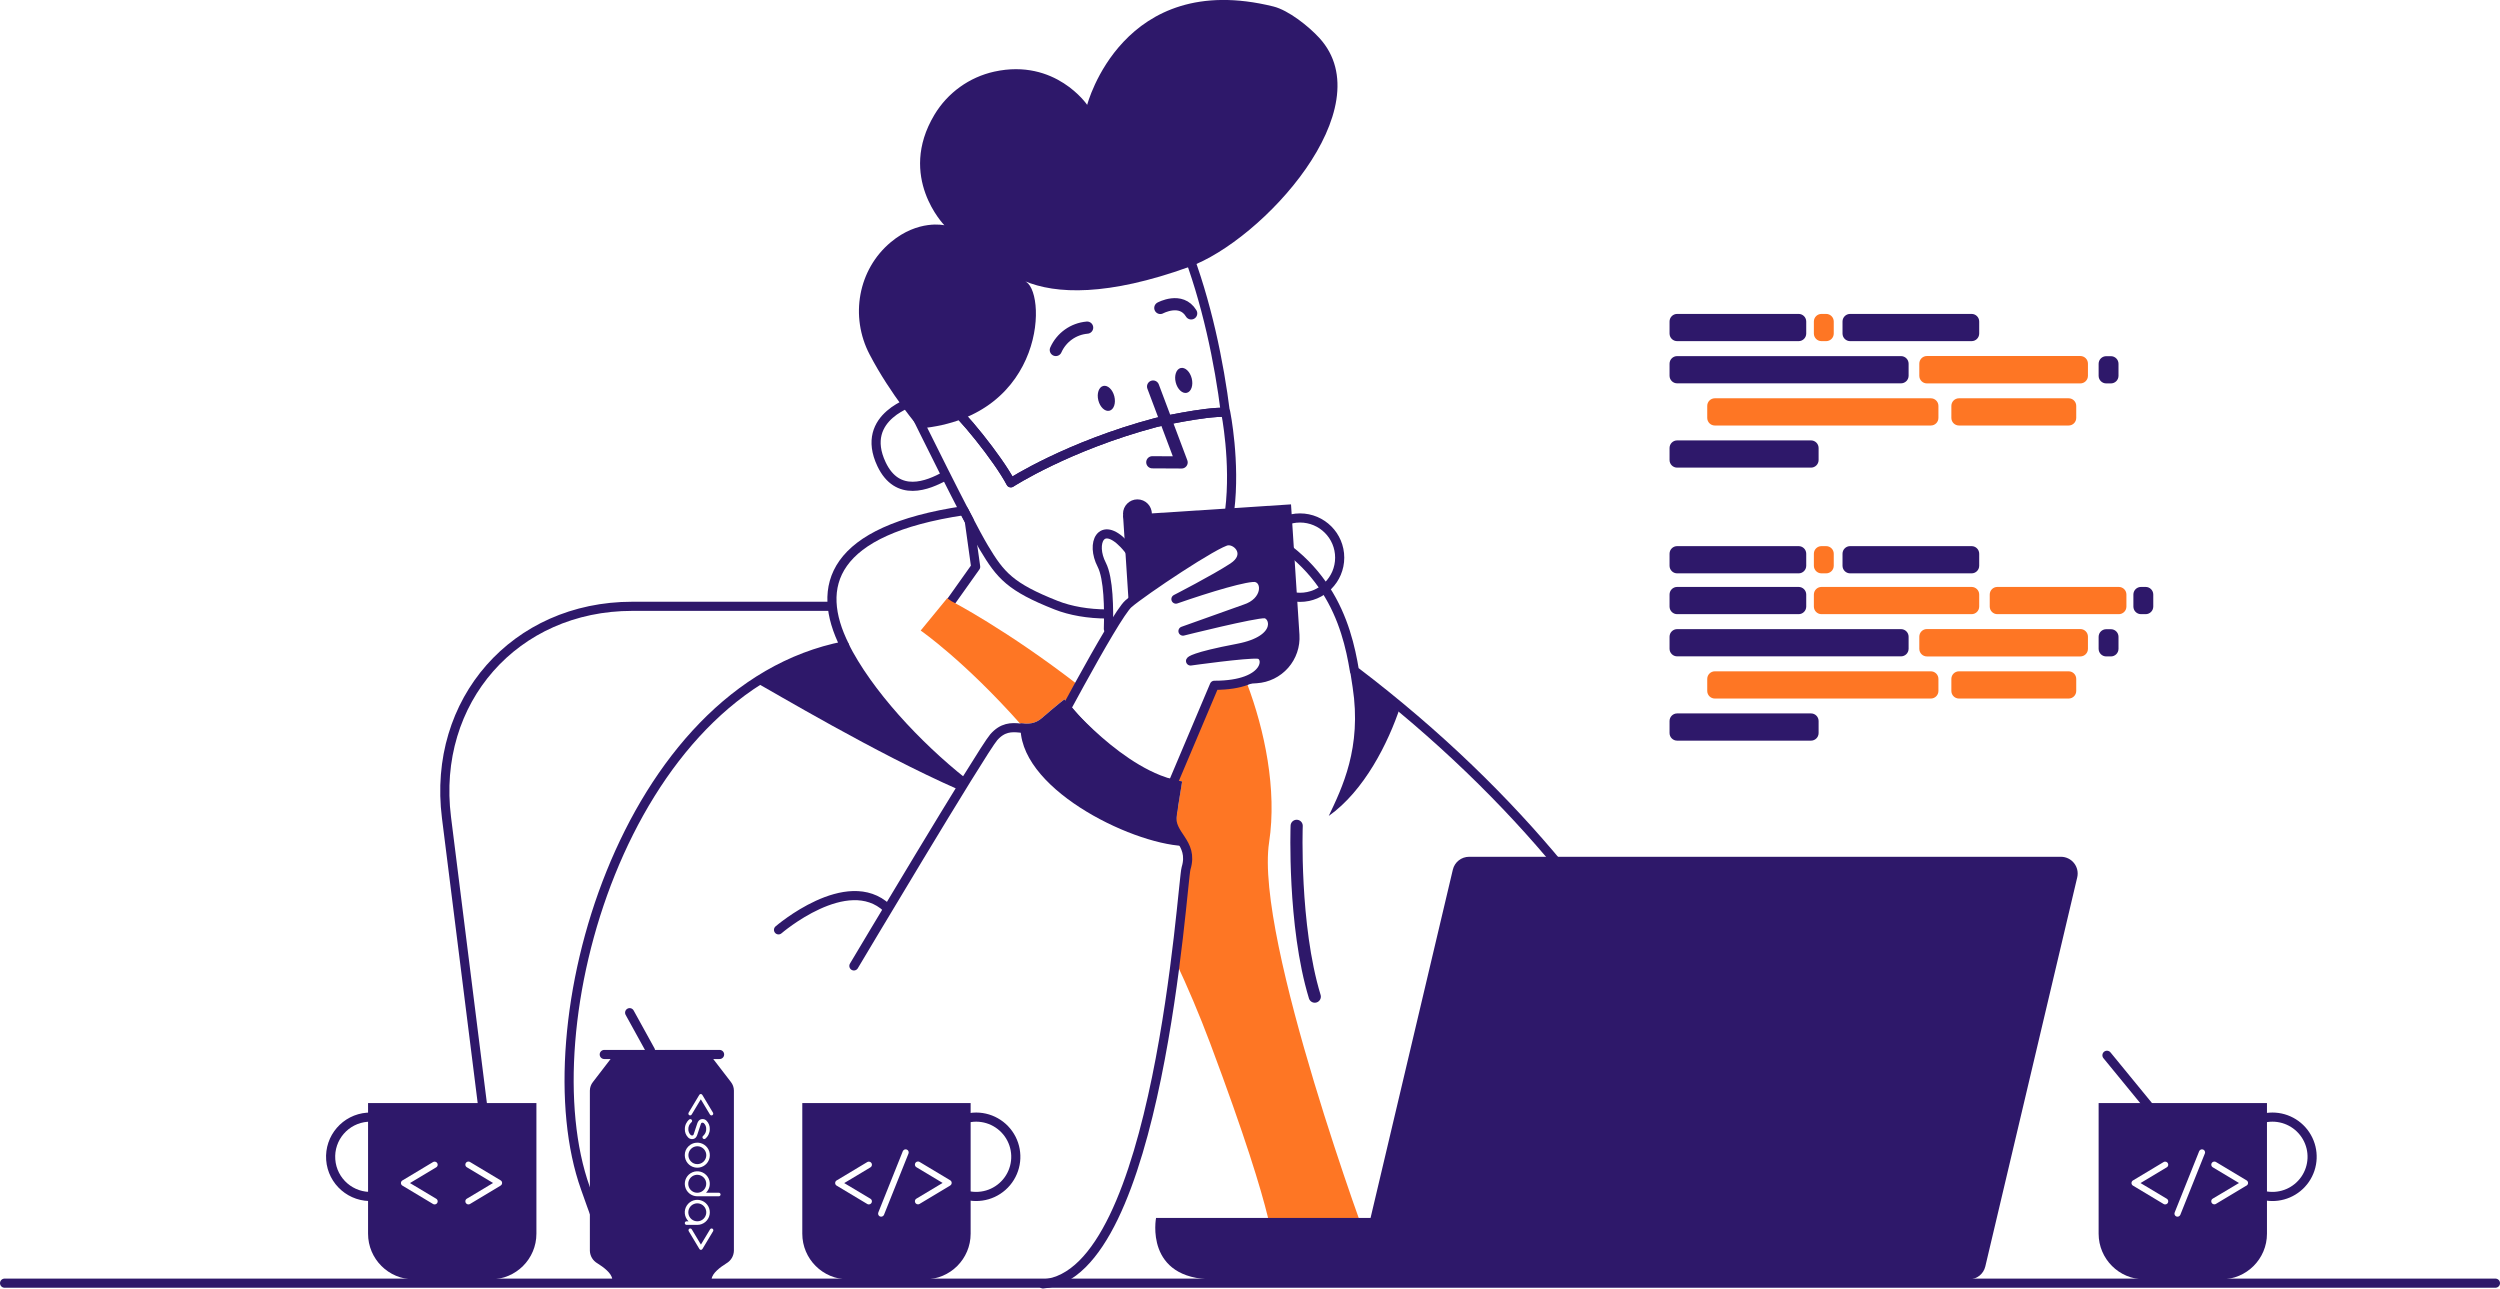
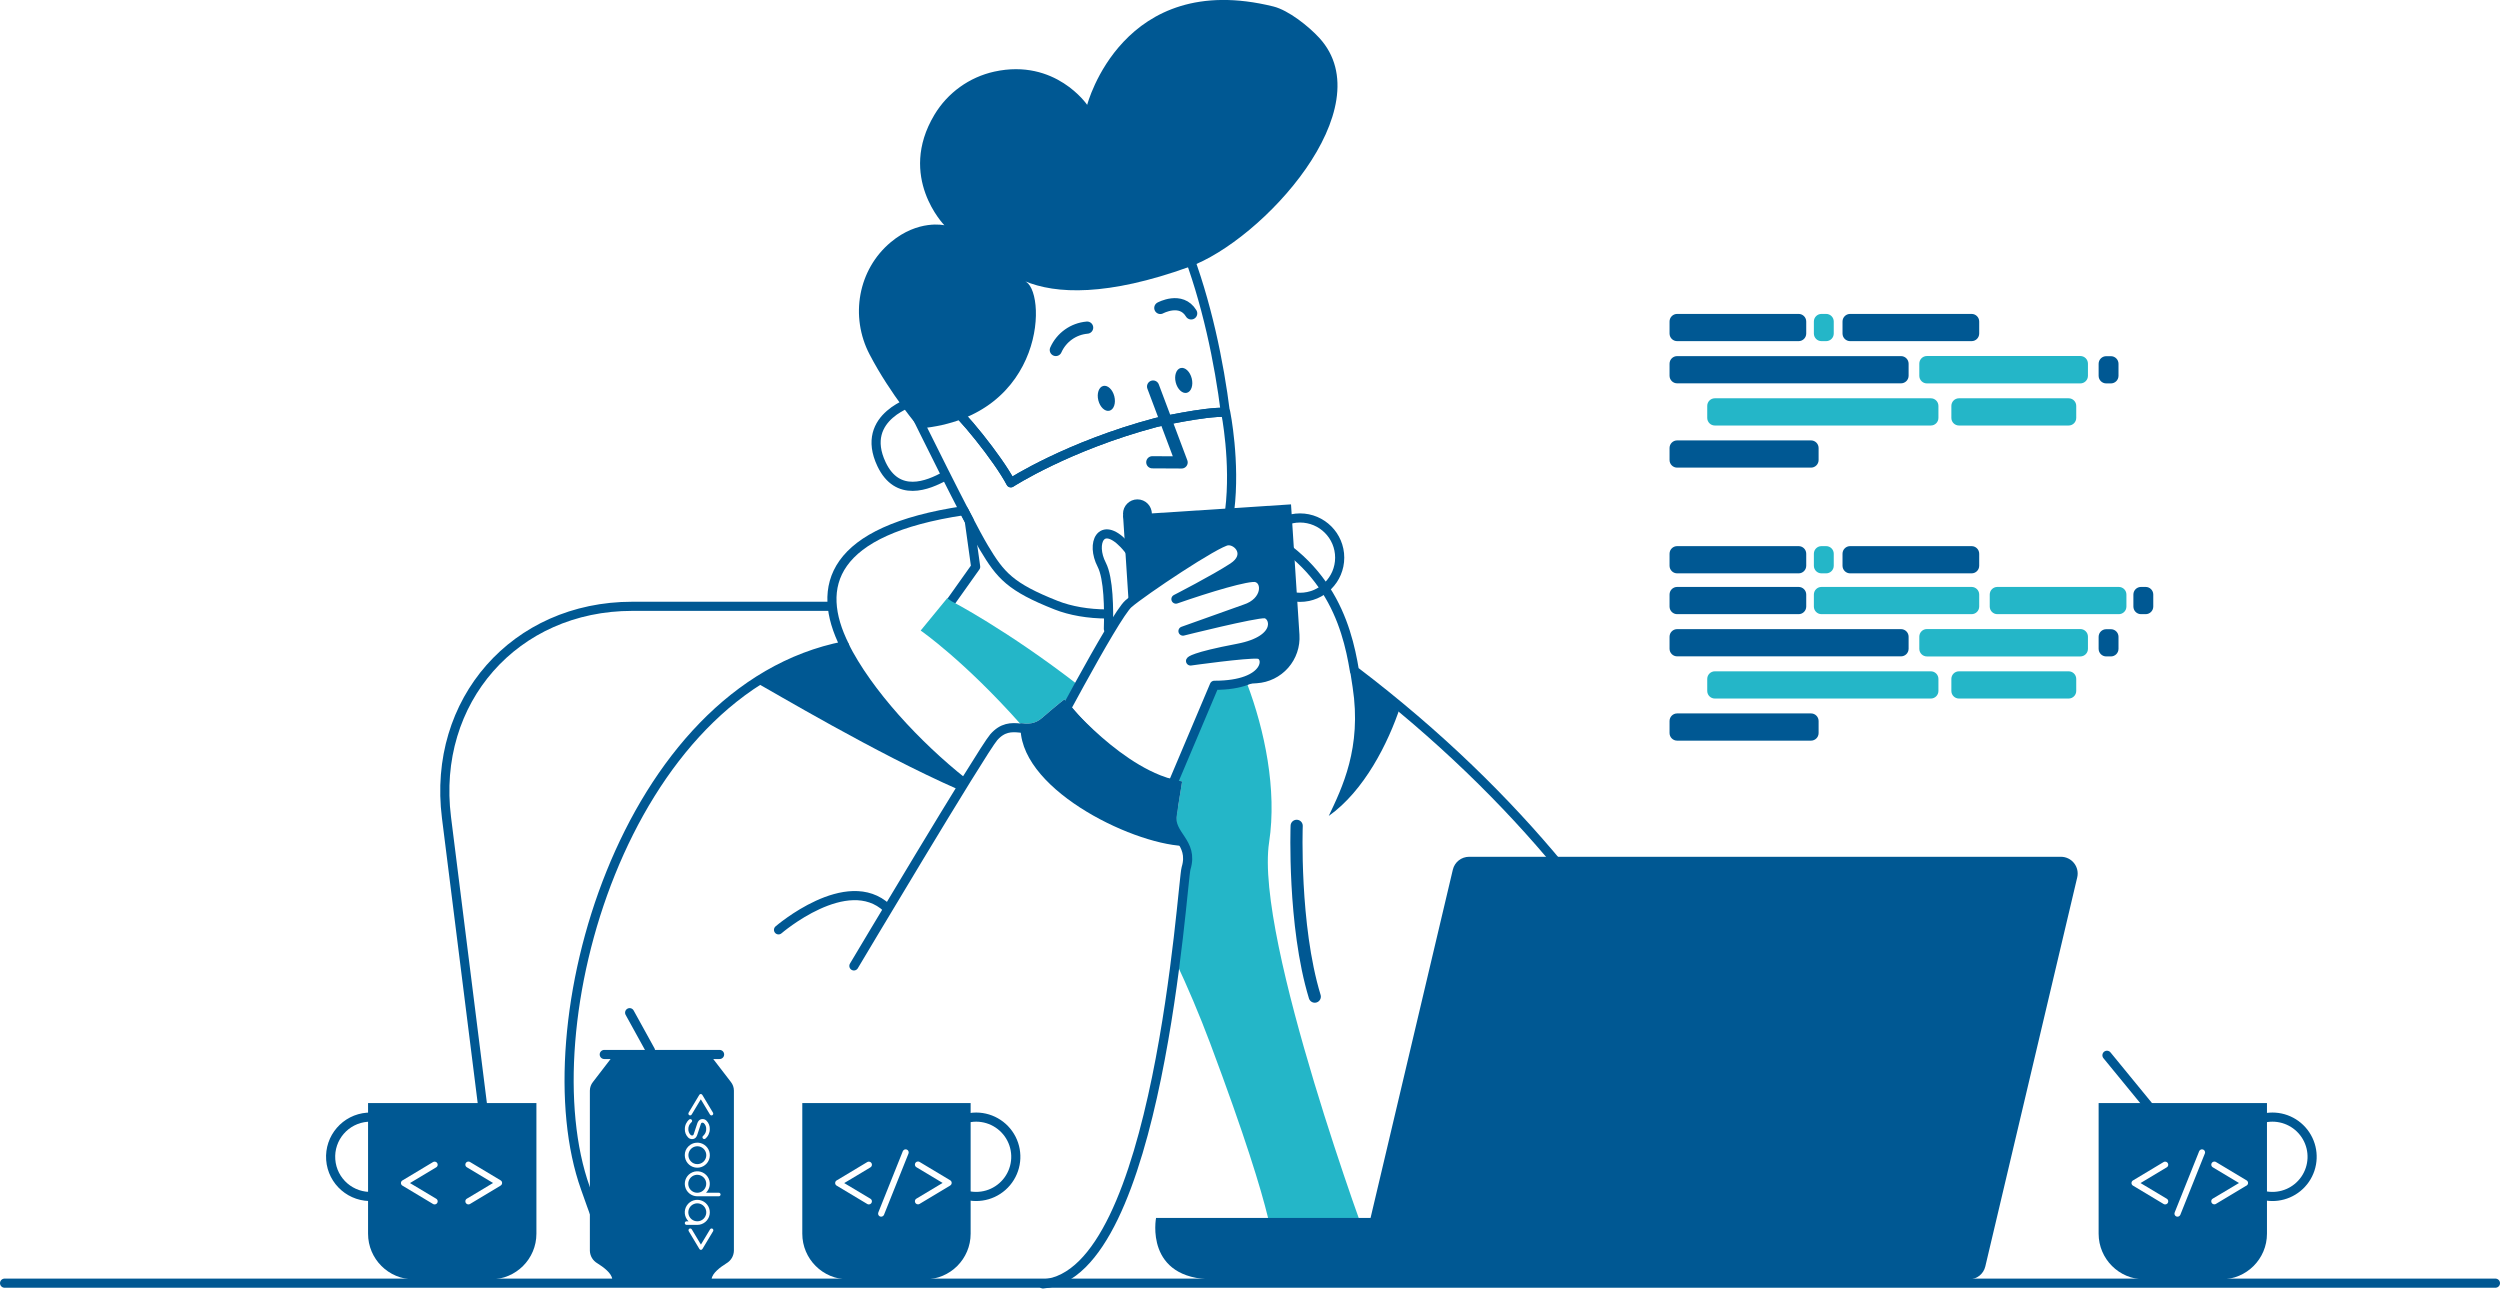
<svg xmlns="http://www.w3.org/2000/svg" viewBox="0 0 1642.48 846.52">
  <defs>
-     <style>.cls-1,.cls-3{fill:none;stroke:#2e186a;stroke-linecap:round;stroke-linejoin:round;}.cls-1{stroke-width:6px;}.cls-2{fill:#fe7624;}.cls-3{stroke-width:8px;}.cls-4{fill:#2e186a;}</style>
+     <style>.cls-1,.cls-3{fill:none;stroke:#005893;stroke-linecap:round;stroke-linejoin:round;}.cls-1{stroke-width:6px;}.cls-2{fill:#24b6c8;}.cls-3{stroke-width:8px;}.cls-4{fill:#005893;}</style>
  </defs>
  <g id="Layer_2" data-name="Layer 2">
    <g id="outline">
      <g id="developer">
        <path id="chair" class="cls-1" d="M317.73,731.65l-24.4-194.59c-9.61-76.61,45-138.72,122.06-138.72H544.24" />
        <g id="body">
          <path id="hoodie" class="cls-1" d="M625,394.92l16-22.53-4.21-30.25c-1.13-2.14-2.29-4.37-3.48-6.67-87.37,13-98,49.61-78.38,88.82C410,452.59,346.9,675.05,384.6,780.6c10.74,30,19.36,60,51.27,60.34" />
          <g id="tshirt">
            <path class="cls-2" d="M670.57,475.79c0-.19,0-.38,0-.57,4.74.46,9.34.49,13.78-3.35,11-9.53,14.9-12.39,14.9-12.39s1,1.2,2.77,3.23c2.17-4,4.43-8.15,6.74-12.35C661.27,413.58,625,394.92,625,394.92L622.32,393l-17.44,21.27S633.26,433.83,670.57,475.79Z" />
            <path class="cls-2" d="M900.13,821.06s-76-204.39-66.33-267.73c5.27-34.55-3-73.73-14.42-104l-21.77,1.41-26.06,61.62c1.7.42,3.4.77,5.1,1,0,0-1,6.47-3.46,21.34-1.65,9.91,1.18,11,3.42,17.88,2.89,4.63,5.11,9.83,2.67,17.87-.8,2.63-2.7,27.4-7,61,8,17,15.64,34.94,22.8,54,46.08,122.92,41.29,136.33,41.29,136.33Z" />
          </g>
          <path id="hoodie-2" data-name="hoodie" class="cls-1" d="M1157.5,839.33c-5.47-36-44.48-229.23-267.66-398.72-5-30.28-17.65-77.94-82.66-100.22" />
          <path id="string" class="cls-3" d="M851.9,542.57s-2.4,65.28,11.89,112.21" />
          <path id="stripe" class="cls-4" d="M886.88,439.86c.71,4.26,1.26,8.18,1.79,11.62,6.14,39.82-7,66.26-15.69,84.59,23.33-16.5,39.06-47.88,47-71.81C910.39,456.58,897.3,447.62,886.88,439.86Z" />
          <path id="stripe_II" data-name="stripe II" class="cls-4" d="M557.24,422.52c-16.32,3.33-43.14,11.46-62.47,24.83,13.5,7.36,80.36,47.4,135,71.42.43-.25,3.43-5.25,4.93-7.2C604.46,487.59,572.65,453.41,557.24,422.52Z" />
        </g>
        <g id="head">
          <path id="ear" class="cls-1" d="M601.25,263.25S564.14,273.31,579.16,305c10.44,22,30.26,14.18,42.08,7.51" />
          <path id="face" class="cls-1" d="M611.15,269.27l11.66-3.91c7.69,4.65,33.09,36.21,41.28,51.85,0,0,37.29-24.19,95.5-39.66,0,0,31.69-7.24,45.47-6.66-4-32-12.18-72.88-26.58-109.43-21.42-54.33-87.7-33.25-97.32-30-103.37,35.17-70.11,137.58-70.11,137.58Z" />
          <path id="beard" class="cls-1" d="M727.49,403.37c-12.44,0-24.27-2.07-33.58-5.75-30.2-11.93-36.62-19.62-47.46-37.76s-44.81-87.39-44.81-87.39l21.17-7.11c7.69,4.65,33.09,36.21,41.28,51.85,0,0,37.29-24.19,95.5-39.66,0,0,32-7.32,45.69-6.66,0,0,6.54,32.54,2.62,64.44" />
          <path id="hair" class="cls-4" d="M604.24,281.52s-19.12-22.17-32.93-48.66c-13-24.9-7.61-55.75,13.94-73.75C603.29,144,620.46,148,620.46,148s-31.06-31.64-6.57-72.57a61.32,61.32,0,0,1,39.38-28.38c40.2-8.81,61,21.85,61,21.85s23.1-89.19,122.31-64.65c10,2.48,23.23,13.06,30.2,20.66C909,71,829.46,158,781.07,175.42c-53.13,19.12-87.3,18.07-108.18,9.13C687.9,189.12,688.45,273.79,604.24,281.52Z" />
          <polyline id="nose" class="cls-3" points="757.57 253.95 776.31 303.81 757.05 303.71" />
          <circle id="mouth" class="cls-4" cx="747.28" cy="337.55" r="9.47" />
          <ellipse id="eye_II" data-name="eye II" class="cls-4" cx="777.71" cy="249.86" rx="5.42" ry="8.39" transform="translate(-37.39 196.21) rotate(-14.04)" />
          <ellipse id="eye" class="cls-4" cx="726.86" cy="261.64" rx="5.42" ry="8.39" transform="translate(-41.77 184.22) rotate(-14.04)" />
          <path id="brow_II" data-name="brow II" class="cls-3" d="M693.66,229.94a24.85,24.85,0,0,1,20.58-14.69" />
          <path id="brow" class="cls-3" d="M762.32,202.32s13.64-7.43,20.27,3.58" />
        </g>
        <path id="laptop" class="cls-4" d="M1354,562.9H965.2a11,11,0,0,0-10.7,8.47L900.44,800.19H759.51s-7.81,40.34,37.73,40.34h496.39a11,11,0,0,0,10.7-8.47l60.39-255.63A11,11,0,0,0,1354,562.9Z" />
        <g id="code_lines" data-name="code lines">
          <rect class="cls-2" x="1191.7" y="206.24" width="13.06" height="17.89" rx="5" />
          <rect class="cls-4" x="1096.88" y="206.24" width="89.8" height="17.89" rx="5" />
          <rect class="cls-4" x="1096.88" y="289.34" width="97.93" height="17.89" rx="5" />
          <rect class="cls-2" x="1121.64" y="261.67" width="151.89" height="17.89" rx="5" />
          <rect class="cls-2" x="1282.03" y="261.67" width="82.04" height="17.89" rx="5" />
          <rect class="cls-4" x="1378.78" y="234.01" width="13.06" height="17.89" rx="5" />
          <rect class="cls-4" x="1096.88" y="233.96" width="157.06" height="17.89" rx="5" />
          <rect class="cls-4" x="1210.52" y="206.24" width="89.8" height="17.89" rx="5" />
          <rect class="cls-2" x="1260.97" y="233.9" width="110.79" height="18" rx="5" />
        </g>
        <g id="code_lines-2" data-name="code lines">
          <rect class="cls-4" x="1096.88" y="385.61" width="89.8" height="17.89" rx="5" />
          <rect class="cls-4" x="1096.88" y="468.71" width="97.93" height="17.89" rx="5" />
          <rect class="cls-2" x="1121.64" y="441.05" width="151.89" height="17.89" rx="5" />
          <rect class="cls-2" x="1282.03" y="441.05" width="82.04" height="17.89" rx="5" />
          <rect class="cls-4" x="1378.78" y="413.38" width="13.06" height="17.89" rx="5" />
          <rect class="cls-4" x="1401.62" y="385.61" width="13.06" height="17.89" rx="5" />
          <rect class="cls-4" x="1096.88" y="413.33" width="157.06" height="17.89" rx="5" />
          <rect class="cls-2" x="1191.7" y="385.61" width="108.62" height="17.89" rx="5" />
          <rect class="cls-2" x="1307.24" y="385.61" width="89.8" height="17.89" rx="5" />
          <rect class="cls-2" x="1191.7" y="358.8" width="13.06" height="17.89" rx="5" />
          <rect class="cls-4" x="1096.88" y="358.8" width="89.8" height="17.89" rx="5" />
          <rect class="cls-4" x="1210.52" y="358.8" width="89.8" height="17.89" rx="5" />
          <rect class="cls-2" x="1260.97" y="413.28" width="110.79" height="18" rx="5" />
        </g>
        <g id="mug">
          <path id="handle" class="cls-1" d="M1484.34,735.41a26.47,26.47,0,0,1,6.76-1.41,26.07,26.07,0,1,1-2.15,51.76" />
          <line id="spoon" class="cls-1" x1="1421.52" y1="738.81" x2="1384.25" y2="693.31" />
          <path id="mug-2" data-name="mug" class="cls-4" d="M1378.78,724.71v85.81a30,30,0,0,0,30,30h50.6a30,30,0,0,0,30-30V724.71Zm44.74,62.83a2,2,0,0,1,1,1.76,2,2,0,0,1-2,2,2,2,0,0,1-1-.25l-20-12a2,2,0,0,1,0-3.62l20-12a2,2,0,0,1,1-.25,2,2,0,0,1,2,2,2,2,0,0,1-1,1.76l-17.21,10.32Zm25-29.58-16.1,40.25a2.09,2.09,0,0,1-.4.55,2,2,0,0,1-1.43.6,2,2,0,0,1-2-2,2,2,0,0,1,.18-.85l16.1-40.25a2.08,2.08,0,0,1,.43-.58,1.89,1.89,0,0,1,1.41-.58,2,2,0,0,1,2,2A2.11,2.11,0,0,1,1448.52,758ZM1475.77,779l-20,12a2,2,0,0,1-1,.25,2,2,0,0,1-2-2,2,2,0,0,1,1-1.76L1471,777.23l-17.21-10.32a2,2,0,0,1-1-1.76,2,2,0,0,1,.59-1.42,2,2,0,0,1,1.43-.59,2,2,0,0,1,1,.25l20,12a2,2,0,0,1,0,3.62Z" />
        </g>
        <g id="tea">
          <path id="handle-2" data-name="handle" class="cls-1" d="M245.2,786a26.07,26.07,0,1,1-3.83-52,25.69,25.69,0,0,1,4.73.08" />
          <path id="ug" class="cls-4" d="M241.81,724.71v85.81a30,30,0,0,0,30,30h50.61a30,30,0,0,0,30-30V724.71Zm44.75,62.83a2,2,0,0,1,1,1.76,2,2,0,0,1-2,2,2,2,0,0,1-1-.25l-20-12a2,2,0,0,1,0-3.62l20-12a2,2,0,0,1,1-.25,2,2,0,0,1,2,2,2,2,0,0,1-1,1.76l-17.21,10.32Zm42.18-8.5-20,12a2,2,0,0,1-1,.25,1.91,1.91,0,0,1-1.42-.59,1.93,1.93,0,0,1-.59-1.42,2,2,0,0,1,1-1.76l17.21-10.31-17.21-10.32a2,2,0,0,1-1-1.76,2,2,0,0,1,2-2,2,2,0,0,1,1,.25l20,12a2,2,0,0,1,0,3.62Z" />
        </g>
        <g id="soda">
          <line id="line" class="cls-1" x1="427.34" y1="690.13" x2="413.67" y2="665.32" />
          <line id="line-2" data-name="line" class="cls-1" x1="396.99" y1="692.78" x2="472.76" y2="692.78" />
          <g id="can">
            <path class="cls-4" d="M462.27,773.58a5.9,5.9,0,1,0,1.71,4.15A5.69,5.69,0,0,0,462.27,773.58Z" />
            <path class="cls-4" d="M458.11,764.82A5.87,5.87,0,1,0,454,763.1,5.65,5.65,0,0,0,458.11,764.82Z" />
            <path class="cls-4" d="M462.27,800.67a5.9,5.9,0,1,0-4.16,1.71A5.68,5.68,0,0,0,462.27,800.67Z" />
            <path class="cls-4" d="M480.21,710.88l-13.29-17.29H402.83l-13.29,17.29a9.15,9.15,0,0,0-2,5.61V821.75A9.84,9.84,0,0,0,392.5,830c4.11,2.56,9.35,6.52,9.72,10.31h65.31c.36-3.79,5.6-7.75,9.71-10.31a9.84,9.84,0,0,0,4.93-8.27V716.49A9.2,9.2,0,0,0,480.21,710.88Zm-27.82,20.19,7-11.68a1.21,1.21,0,0,1,1-.65,1.23,1.23,0,0,1,1.06.65l7,11.68a1.15,1.15,0,0,1,.15.59,1.11,1.11,0,0,1-.34.82,1.14,1.14,0,0,1-.83.35,1.19,1.19,0,0,1-1-.6l-6-10-6,10a1.2,1.2,0,0,1-1,.6,1.14,1.14,0,0,1-.83-.35,1.12,1.12,0,0,1-.35-.82A1.15,1.15,0,0,1,452.39,731.07Zm.46,4.4a1.12,1.12,0,0,1,.69-.22,1.14,1.14,0,0,1,.83.35,1.12,1.12,0,0,1,.34.83,1,1,0,0,1-.31.77l-.44.43a5.67,5.67,0,0,0-1.72,4.15,5.12,5.12,0,0,0,1.53,3.89,1.55,1.55,0,0,0,1,.35,1,1,0,0,0,.94-.72l2.39-7.22a5.14,5.14,0,0,1,1.05-1.86,3.32,3.32,0,0,1,2.48-1,3.5,3.5,0,0,1,2.54,1.08,7.41,7.41,0,0,1,2.15,5.52,8.14,8.14,0,0,1-2.95,6.31.94.94,0,0,1-.69.22,1.16,1.16,0,0,1-1.17-1.17,1,1,0,0,1,.31-.78l.44-.43a5.66,5.66,0,0,0,1.71-4.15,5.11,5.11,0,0,0-1.52-3.89,1.57,1.57,0,0,0-1-.35,1,1,0,0,0-.94.72l-2.4,7.22a5.15,5.15,0,0,1-1,1.86,3.32,3.32,0,0,1-2.48,1,3.5,3.5,0,0,1-2.54-1.08,7.41,7.41,0,0,1-2.15-5.52A8.13,8.13,0,0,1,452.85,735.47Zm-.55,17.67a8.23,8.23,0,1,1-2.4,5.81A7.91,7.91,0,0,1,452.3,753.14Zm-2.06,51.25a1.18,1.18,0,0,1,.83-2h1.29a8.23,8.23,0,1,1,5.75,2.35h-7A1.13,1.13,0,0,1,450.24,804.39Zm18.29,4.45-7,11.68a1.23,1.23,0,0,1-1.06.65,1.21,1.21,0,0,1-1-.65l-7-11.68a1.15,1.15,0,0,1-.15-.59,1.12,1.12,0,0,1,.35-.82,1.1,1.1,0,0,1,.83-.35,1.2,1.2,0,0,1,1,.6l6,10,6-10a1.19,1.19,0,0,1,1-.6,1.18,1.18,0,0,1,1.17,1.17A1.15,1.15,0,0,1,468.53,808.84Zm4.53-23.23a1.13,1.13,0,0,1-.83.34H458.11a8.21,8.21,0,1,1,5.82-2.41l-.06.06h8.36a1.14,1.14,0,0,1,.83.35,1.13,1.13,0,0,1,.35.83A1.16,1.16,0,0,1,473.06,785.61Z" />
          </g>
        </g>
        <g id="hand">
          <path id="thumb" class="cls-1" d="M728.2,413.19c.41-12.93.21-33.28-4.38-42.17-7.29-14.11-.49-29.17,14.42-13.76,8.5,8.78,12.67,20.43,14.69,28.82" />
          <circle class="cls-1" cx="854.1" cy="366.37" r="26.07" />
          <path id="sleeve" class="cls-1" d="M685.24,843.52c76.2-5.69,91.36-264.23,94-273.06,5.29-17.44-11.32-21.53-9.14-35.34s.49-20,.49-20c-35.77-5.82-70.51-50.8-70.51-50.8s-3.6,2.63-13.85,11.39-21.69-4.7-33.39,8.72C645.12,493.38,561,634.6,561,634.6" />
          <path id="welt" class="cls-4" d="M773.19,534.71c2.48-14.87,3.46-21.34,3.46-21.34-38.09-5.86-77.37-53.89-77.37-53.89s-3.88,2.86-14.9,12.39c-4.44,3.84-9,3.81-13.78,3.35-3.37,41.71,71.45,78.84,106.89,80.59C775.23,545.79,771.32,546,773.19,534.71Z" />
          <path id="line-3" data-name="line" class="cls-1" d="M511.48,610.91s45.1-38.92,71.28-14.4" />
          <path id="hand-2" data-name="hand" class="cls-1" d="M684.44,495.72,760,539.65l37.82-89.42c36.49.06,36.33-19.76,28.69-20.44s-44.33,4.47-44.33,4.47,1.19-2.67,31-8.33,24.21-22.27,17.8-22.72-53.78,11.42-53.78,11.42l40.7-14.53c14.49-4.6,15-18.64,7.43-20.62-5-1.31-31.66,6.75-52.76,14.13,0,0,25.36-13,37.39-20.86s3.62-18.11-3.41-17.47-55.87,33.3-65.17,41.39S684.44,495.72,684.44,495.72Z" />
        </g>
        <g id="coffe">
          <path id="handle-3" data-name="handle" class="cls-1" d="M635.24,734.65a27.18,27.18,0,0,1,4.18-.65,26.07,26.07,0,1,1-5.77,50.92" />
          <path id="mug-3" data-name="mug" class="cls-4" d="M527.1,724.71v85.81a30,30,0,0,0,30,30h50.6a30,30,0,0,0,30-30V724.71Zm44.74,62.83a2,2,0,0,1,1,1.76,2,2,0,0,1-2,2,2,2,0,0,1-1-.25l-20-12a2,2,0,0,1,0-3.62l20-12a2,2,0,0,1,1-.25,2,2,0,0,1,1.42.59,1.91,1.91,0,0,1,.59,1.42,2,2,0,0,1-1,1.76l-17.21,10.32Zm25-29.58-16.1,40.25a2.13,2.13,0,0,1-.41.55,2,2,0,0,1-1.43.6,2,2,0,0,1-2-2,2.19,2.19,0,0,1,.17-.85l16.1-40.25a2.29,2.29,0,0,1,.43-.58,1.92,1.92,0,0,1,1.41-.58,2,2,0,0,1,2,2A2.27,2.27,0,0,1,596.85,758ZM624.09,779l-20,12a2,2,0,0,1-1,.25,2,2,0,0,1-2-2,2,2,0,0,1,1-1.76l17.2-10.31-17.2-10.32a2,2,0,0,1-1-1.76,1.91,1.91,0,0,1,.59-1.42,2,2,0,0,1,1.42-.59,2,2,0,0,1,1,.25l20,12a2,2,0,0,1,0,3.62Z" />
        </g>
        <line id="line-4" data-name="line" class="cls-1" x1="3" y1="843.03" x2="1639.48" y2="843.03" />
        <path class="cls-4" d="M853.73,417l-5.54-85.63-110.37,7.15,3.75,57.94c9.81-8.39,58-40.57,64.95-41.2s15.44,9.62,3.41,17.47-37.39,20.86-37.39,20.86c21.1-7.38,47.79-15.44,52.76-14.13,7.58,2,7.06,16-7.43,20.62l-40.7,14.53s47.37-11.87,53.78-11.42,12,17.06-17.8,22.72-31,8.33-31,8.33,36.7-5.16,44.33-4.47,7.8,20.5-28.69,20.44l-.21.49,28.12-1.82A30,30,0,0,0,853.73,417Z" />
      </g>
    </g>
  </g>
</svg>
